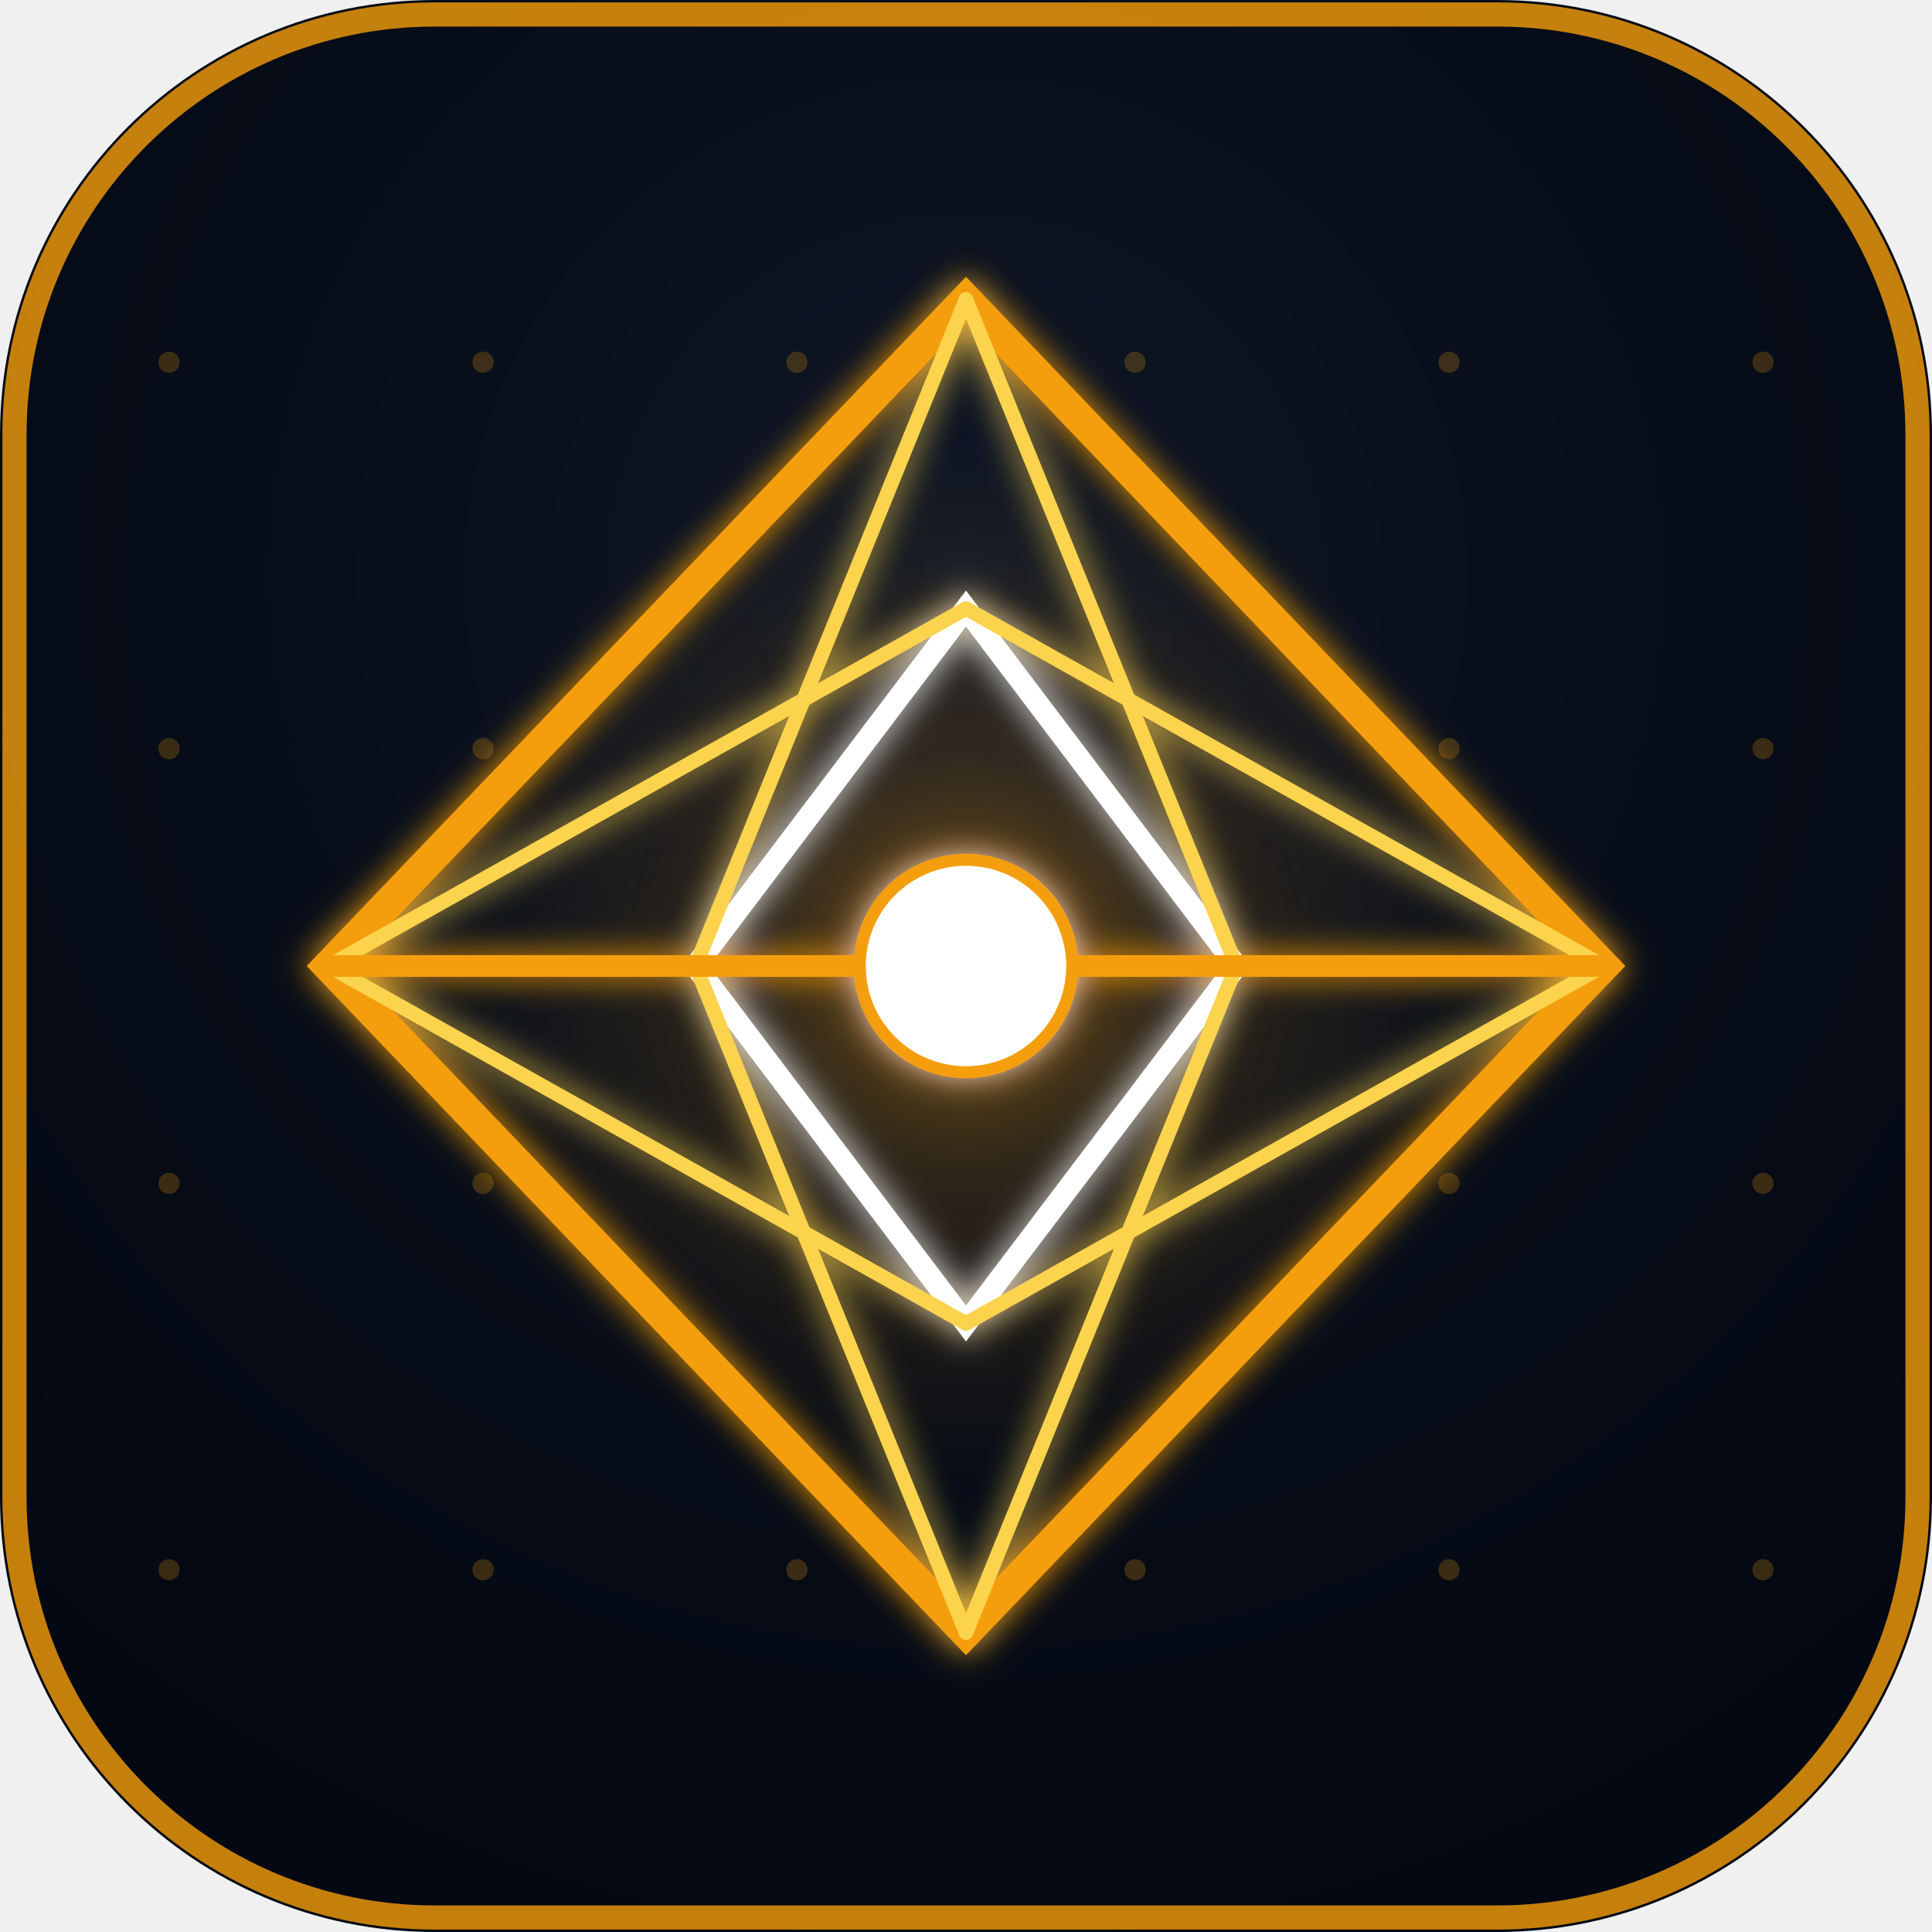
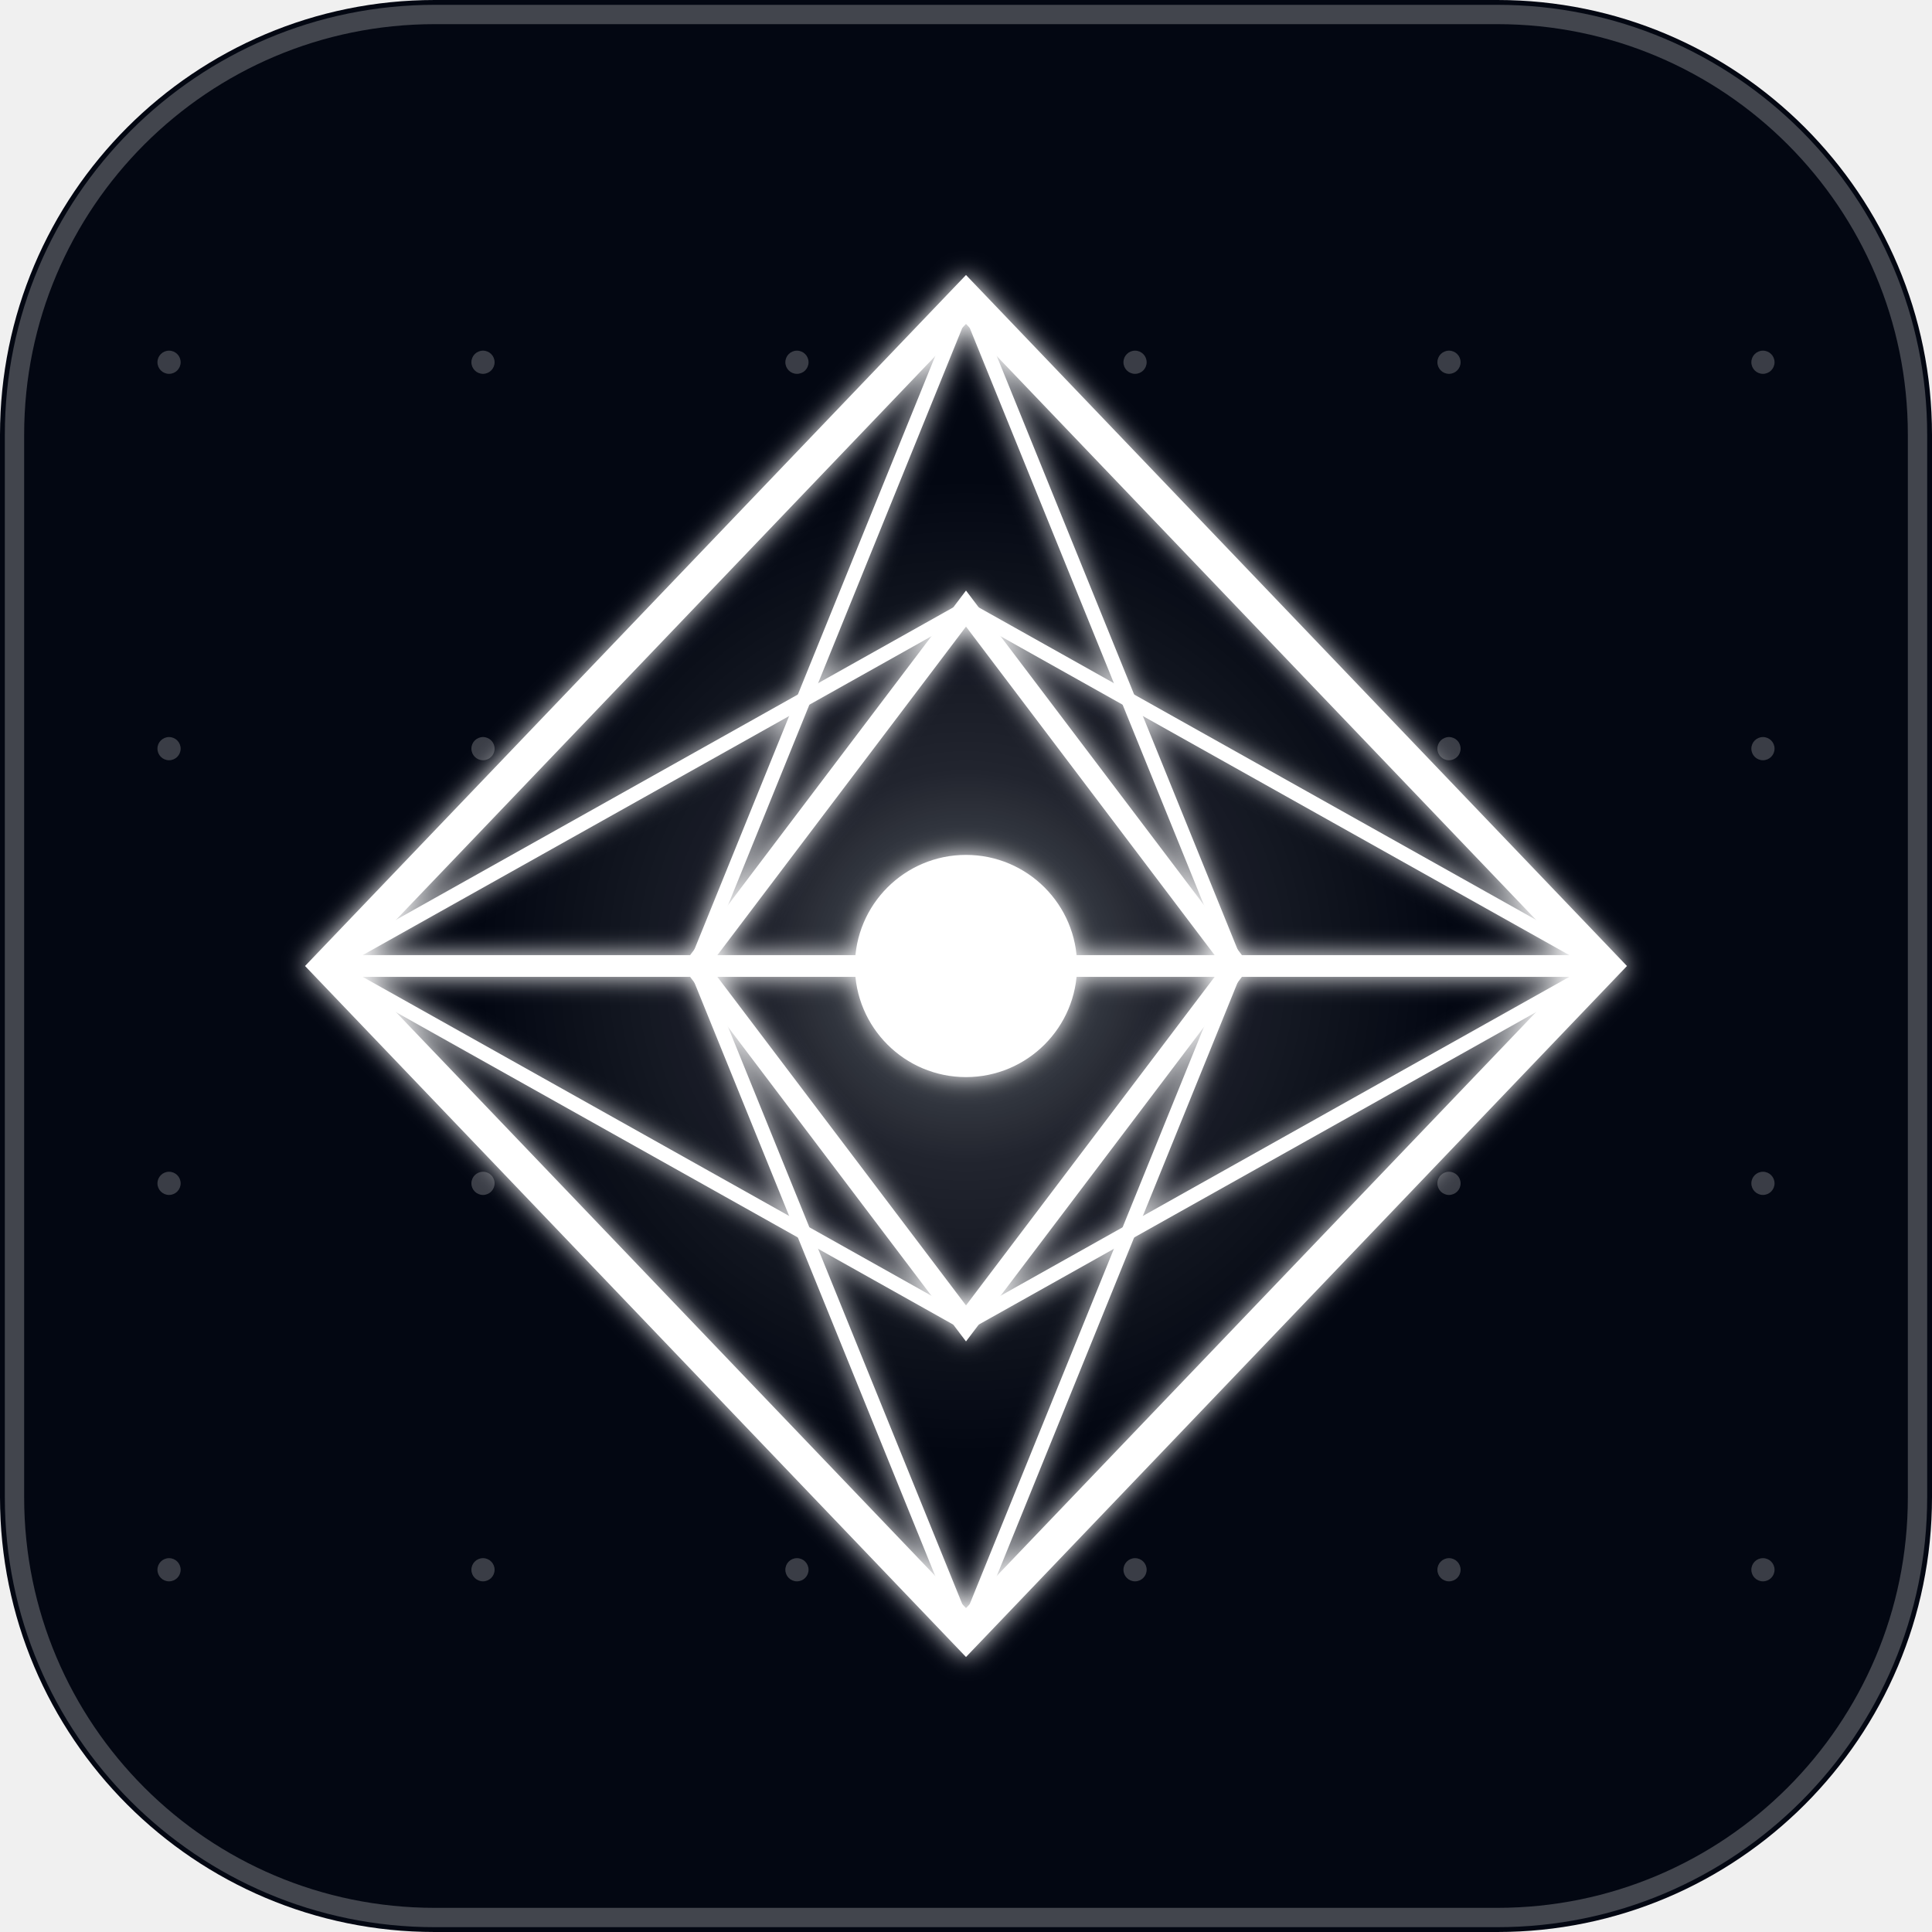
<svg xmlns="http://www.w3.org/2000/svg" viewBox="0 0 400 400" width="100%" height="100%" fill="none">
  <defs>
-     <radialGradient id="favBgGrad" cx="50%" cy="30%" r="80%">
-       <stop offset="0%" stop-color="#0E1626" />
-       <stop offset="50%" stop-color="#070D18" />
-       <stop offset="100%" stop-color="#030712" />
-     </radialGradient>
    <radialGradient id="centerGlow" cx="50%" cy="50%" r="50%">
-       <stop offset="0%" stop-color="#f59e0b" stop-opacity="0.45" />
-       <stop offset="40%" stop-color="#f59e0b" stop-opacity="0.15" />
-       <stop offset="100%" stop-color="#f59e0b" stop-opacity="0" />
+       <stop offset="0%" stop-color="#ffffff" stop-opacity="0.35" />
+       <stop offset="40%" stop-color="#ffffff" stop-opacity="0.12" />
+       <stop offset="100%" stop-color="#ffffff" stop-opacity="0" />
    </radialGradient>
    <filter id="vectorBloom" x="-20%" y="-20%" width="140%" height="140%">
-       <feGaussianBlur stdDeviation="3.5" result="blur" />
+       <feGaussianBlur stdDeviation="2.5" result="blur" />
      <feComposite in="SourceGraphic" in2="blur" operator="over" />
    </filter>
-     <clipPath id="squircleClip">
+     <clipPath id="favSquircle">
      <rect x="0" y="0" width="400" height="400" rx="90" ry="90" />
    </clipPath>
  </defs>
-   <g clip-path="url(#squircleClip)">
-     <rect width="400" height="400" fill="url(#favBgGrad)" />
-     <g fill="#f59e0b" opacity="0.22">
-       <circle cx="35" cy="75" r="2.2" />
-       <circle cx="100" cy="75" r="2.2" />
-       <circle cx="165" cy="75" r="2.2" />
-       <circle cx="235" cy="75" r="2.2" />
-       <circle cx="300" cy="75" r="2.2" />
-       <circle cx="365" cy="75" r="2.2" />
-       <circle cx="35" cy="155" r="2.2" />
-       <circle cx="100" cy="155" r="2.2" />
-       <circle cx="300" cy="155" r="2.2" />
-       <circle cx="365" cy="155" r="2.2" />
-       <circle cx="35" cy="245" r="2.2" />
-       <circle cx="100" cy="245" r="2.2" />
-       <circle cx="300" cy="245" r="2.2" />
-       <circle cx="365" cy="245" r="2.2" />
-       <circle cx="35" cy="325" r="2.2" />
-       <circle cx="100" cy="325" r="2.2" />
-       <circle cx="165" cy="325" r="2.2" />
-       <circle cx="235" cy="325" r="2.2" />
-       <circle cx="300" cy="325" r="2.2" />
-       <circle cx="365" cy="325" r="2.2" />
+   <g clip-path="url(#favSquircle)">
+     <rect width="400" height="400" fill="#030712" />
+     <g fill="#ffffff" opacity="0.22">
+       <circle cx="35" cy="75" r="2.4" />
+       <circle cx="100" cy="75" r="2.4" />
+       <circle cx="165" cy="75" r="2.4" />
+       <circle cx="235" cy="75" r="2.4" />
+       <circle cx="300" cy="75" r="2.4" />
+       <circle cx="365" cy="75" r="2.4" />
+       <circle cx="35" cy="155" r="2.4" />
+       <circle cx="100" cy="155" r="2.4" />
+       <circle cx="300" cy="155" r="2.4" />
+       <circle cx="365" cy="155" r="2.4" />
+       <circle cx="35" cy="245" r="2.4" />
+       <circle cx="100" cy="245" r="2.4" />
+       <circle cx="300" cy="245" r="2.4" />
+       <circle cx="365" cy="245" r="2.4" />
+       <circle cx="35" cy="325" r="2.4" />
+       <circle cx="100" cy="325" r="2.4" />
+       <circle cx="165" cy="325" r="2.4" />
+       <circle cx="235" cy="325" r="2.4" />
+       <circle cx="300" cy="325" r="2.4" />
+       <circle cx="365" cy="325" r="2.4" />
    </g>
-     <circle cx="200" cy="200" r="110" fill="url(#centerGlow)" />
+     <circle cx="200" cy="200" r="100" fill="url(#centerGlow)" />
    <g filter="url(#vectorBloom)">
-       <polygon points="200,62 332,200 200,338 68,200" stroke="#f59e0b" stroke-width="6.5" stroke-linejoin="miter" stroke-miterlimit="10" stroke-linecap="square" />
-       <polygon points="200,126 256,200 200,274 144,200" stroke="#ffffff" stroke-width="4.5" stroke-linejoin="miter" stroke-miterlimit="10" stroke-linecap="square" />
-       <g stroke="#fcd34d" stroke-width="3" stroke-linecap="round" stroke-linejoin="miter">
+       <polygon points="200,62 332,200 200,338 68,200" stroke="#ffffff" stroke-width="7" stroke-linejoin="miter" stroke-miterlimit="10" />
+       <polygon points="200,126 256,200 200,274 144,200" stroke="#ffffff" stroke-width="4.5" stroke-linejoin="miter" stroke-miterlimit="10" />
+       <g stroke="#ffffff" stroke-width="3" stroke-linecap="round" stroke-linejoin="miter">
        <line x1="200" y1="62" x2="144" y2="200" />
        <line x1="200" y1="62" x2="256" y2="200" />
        <line x1="200" y1="338" x2="144" y2="200" />
        <line x1="200" y1="338" x2="256" y2="200" />
        <line x1="68" y1="200" x2="200" y2="126" />
        <line x1="68" y1="200" x2="200" y2="274" />
        <line x1="332" y1="200" x2="200" y2="126" />
        <line x1="332" y1="200" x2="200" y2="274" />
      </g>
-       <line x1="68" y1="200" x2="332" y2="200" stroke="#f59e0b" stroke-width="4.5" stroke-linecap="round" />
-       <circle cx="200" cy="200" r="22" fill="#ffffff" stroke="#f59e0b" stroke-width="2.5" />
+       <line x1="68" y1="200" x2="332" y2="200" stroke="#ffffff" stroke-width="4.5" stroke-linecap="round" />
+       <circle cx="200" cy="200" r="22" fill="#ffffff" stroke="#ffffff" stroke-width="2" />
    </g>
-     <rect x="3" y="3" width="394" height="394" rx="87" ry="87" fill="none" stroke="#f59e0b" stroke-width="5" stroke-opacity="0.8" />
+     <rect x="3" y="3" width="394" height="394" rx="87" ry="87" fill="none" stroke="#ffffff" stroke-width="4" stroke-opacity="0.25" />
  </g>
</svg>
